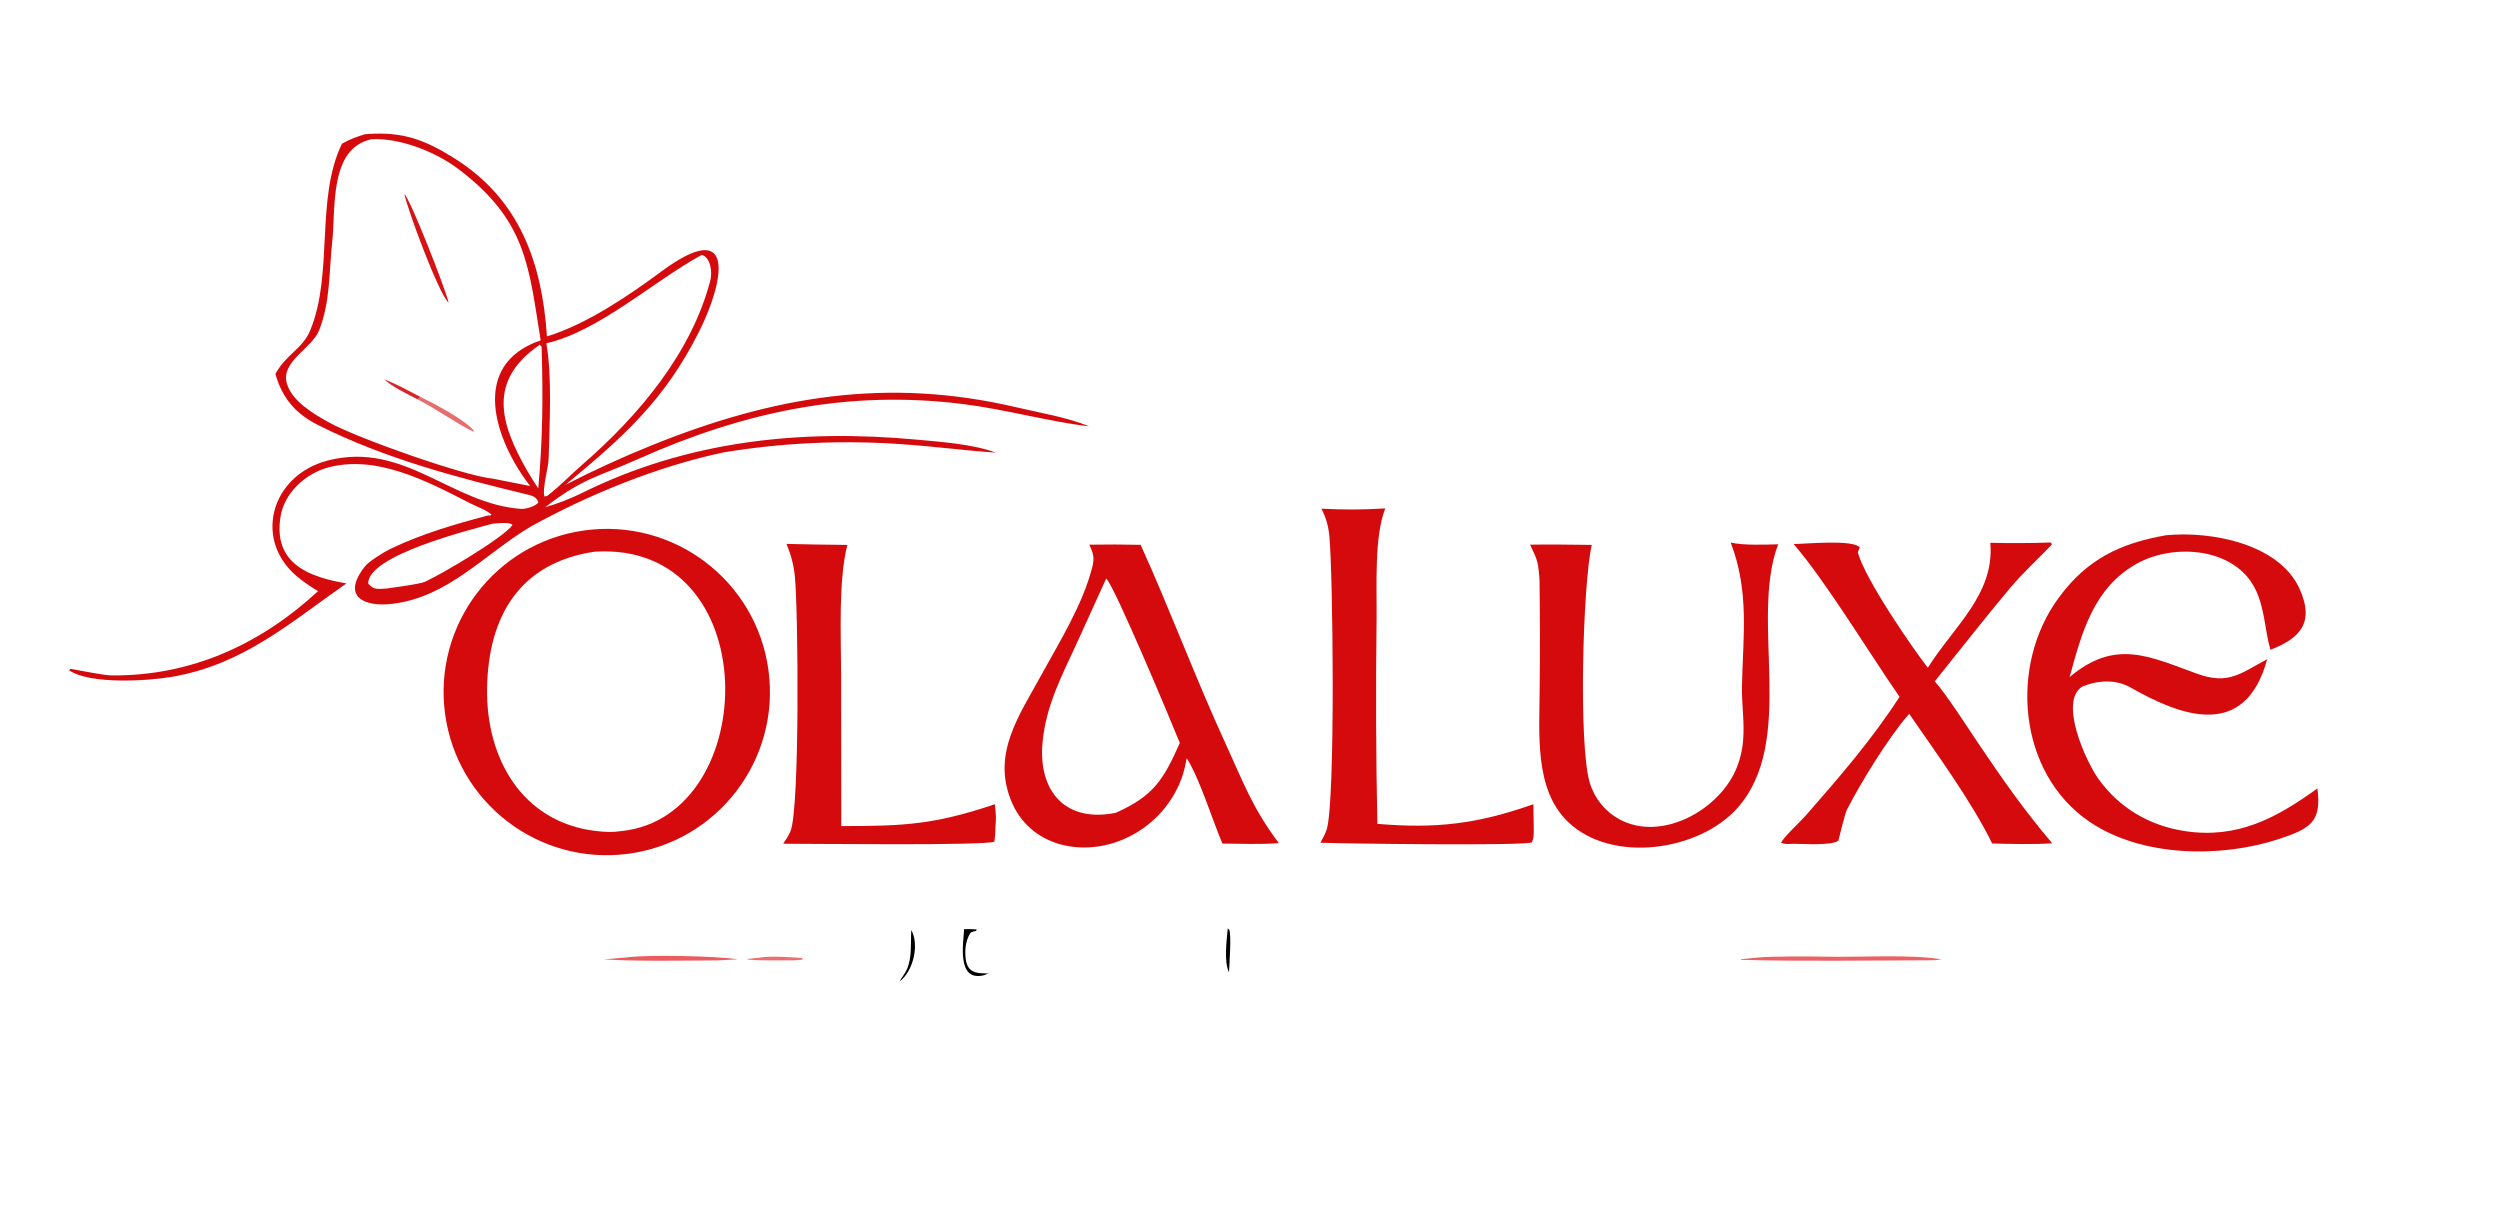
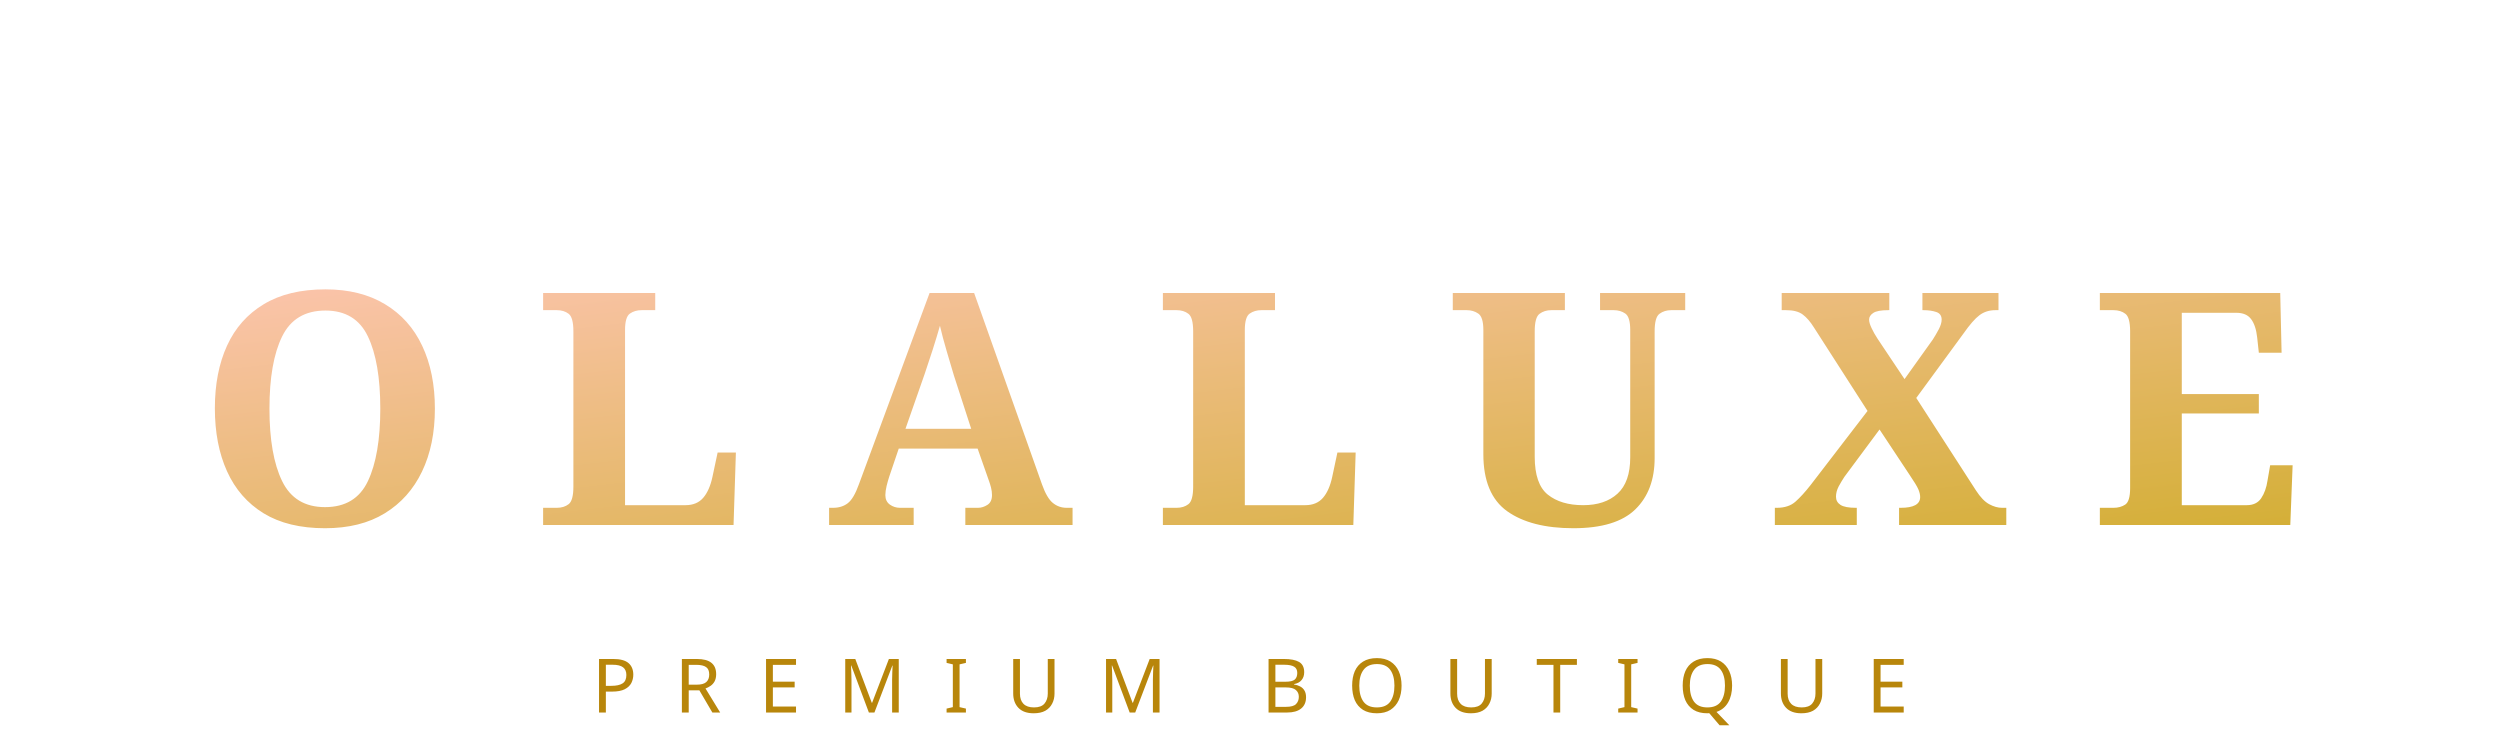
- <svg xmlns="http://www.w3.org/2000/svg" width="845" height="411" viewBox="0 0 845 411">
-   <clipPath id="cl_3">
-     <rect y="-0" width="845" height="411" />
-   </clipPath>
-   <g clip-path="url(#cl_3)">
-     <path fill="#D50A0D" transform="matrix(0.401807 0 0 0.40176 0 -0.000244141)" d="M306.821 112.958L309.139 112.781C339.06 110.582 357.918 117.805 382.788 133.523C437.334 167.992 456 221.471 460.093 283.016C492.885 273.032 528.3 249.172 555.9 228.705C620.103 181.087 609.161 236.862 588.178 278.76C559.173 336.685 524.397 367.636 475.711 407.837C499.585 395.568 524.009 384.406 548.906 374.383C650.921 333.28 746.511 317.119 855.099 342.686C873.977 347.129 898.643 351.269 916.086 358.676C883.377 354.878 845.52 344.401 810.476 339.988C713.174 327.731 625.836 346.479 536.976 386.11C502.428 401.517 490.718 401.99 458.604 426.761C468.587 423.844 479.843 419.58 488.882 415.087C578.103 370.733 673.333 360.79 771.464 369.883C791.249 371.719 818.663 373.632 837.562 380.792C811.151 379.019 784.409 375.38 757.976 373.665C708.272 370.158 658.325 372.456 609.155 380.516C553.797 392.102 495.596 415.836 446.214 443.148C407.314 466.323 377.313 502.339 329.888 508.032C307.006 510.782 286.664 502.381 306.945 476.571C310.279 472.329 322.517 464.677 327.785 462.1C353.39 449.584 382.557 440.993 410.034 433.811C414.562 432.627 409.736 435.741 413.483 432.905C407.977 428.375 401.635 426.563 395.238 423.282C359.325 404.853 315.528 381.56 274.101 393.847C255.846 399.595 239.156 415.09 235.988 434.601C229.517 474.466 260.42 485.54 291.445 490.822C243.459 524.308 204.355 559.298 144.265 569.491C123.888 572.946 75.403 575.93 58.106 563.887L59.317 562.673C67.886 564.104 86.868 568.153 93.981 568.217C161.197 568.836 219.505 541.728 267.552 497.34C262.375 494.244 257.376 490.852 252.586 487.183C212.076 456.375 226.896 399.876 276.05 387.354C340.001 371.064 380.157 424.171 438.427 428.13C442.19 428.385 450.227 426.062 452.914 422.759C451.747 418.842 448.868 417.311 444.953 416.37C384.264 401.767 323.656 385.785 267.547 357.592C248.837 348.189 237.422 335.105 231.68 314.606C240.467 298.236 254.488 293.471 260.822 278.24C280.828 230.134 265.081 167.265 287.691 120.866C295.648 116.597 298.349 115.705 306.821 112.958ZM414.54 402.678L445.952 408.896C416.868 371.399 393.845 307.052 454.808 286.344C444.722 224.141 443.178 185.893 385.802 142.348C366.845 127.96 336.795 115.867 312.591 117.139C276.677 124.794 282.557 175.047 279.46 203.604C276.796 228.193 277.875 254.074 268.56 277.588C262.793 293.055 236.043 303.868 241.303 322.58C245.499 337.514 264.015 348.395 276.829 355.445C300.592 368.699 391.497 400.696 414.54 402.678ZM459.584 288.835C464.568 316.981 462.209 356.521 461.538 385.273C461.331 394.148 456.008 410.873 457.943 417.711L460.299 417.193C470.974 409.045 479.964 399.469 490.027 390.737C536.943 350.025 581.604 297.148 597.523 235.961C599.218 229.446 598.131 216.819 590.327 214.416C549.366 236.845 503.928 278.62 459.584 288.835ZM325.3 495.108C331.245 494.271 353.208 491.334 357.269 489.52C371.844 483.002 424.163 451.943 431.176 441.604C428.707 439.418 422.809 439.966 419.17 440.192C417.477 440.31 415.789 440.459 414.105 440.635C395.112 445.887 309.244 467.16 309.731 490.995C314.573 496.663 318.022 495.397 325.3 495.108ZM443.219 395.604C446.261 400.594 449.468 406.13 452.782 410.884C456.558 369.305 456.875 333.5 455.595 291.761L454.125 290C409.937 320.249 420.697 356.083 443.219 395.604Z" />
-     <path fill="#D50A0D" fill-opacity="0.961" transform="matrix(0.401807 0 0 0.40176 0 -0.000244141)" d="M340.205 163.403C344.909 166.767 375.279 244.299 377.376 254.677C368.997 247.226 342.787 176.297 340.205 163.403Z" />
-     <path fill="#D50A0D" fill-opacity="0.588" transform="matrix(0.401807 0 0 0.40176 0 -0.000244141)" d="M353.484 333.82C365.036 339.454 389.898 352.51 398.186 361.79L398.393 363.26C384.954 356.931 367.082 344.051 351.227 335.95L353.484 333.82Z" />
-     <path fill="#D50A0D" fill-opacity="0.894" transform="matrix(0.401807 0 0 0.40176 0 -0.000244141)" d="M351.227 335.95C343.28 331.92 329.492 325.209 323.158 319.071C333.604 323.183 343.522 328.623 353.484 333.82L351.227 335.95Z" />
-     <path fill="#D50A0D" transform="matrix(0.401807 0 0 0.40176 0 -0.000244141)" d="M491.189 446.306C566.558 435.644 636.208 488.358 646.426 563.79C656.641 639.225 603.521 708.565 528.03 718.337C453.164 728.03 384.525 675.445 374.395 600.635C364.263 525.828 416.442 456.879 491.189 446.306ZM523.02 699.148C641.086 686.621 644.367 454.575 499.942 464.159C436.968 473.634 410.653 518.588 409.725 579.285C408.831 637.846 439.06 691.722 501.211 699.11C509.315 700.026 514.696 700.365 523.02 699.148Z" />
-     <path fill="#D50A0D" transform="matrix(0.401807 0 0 0.40176 0 -0.000244141)" d="M916.323 458.236C930.716 457.982 945.115 458.026 959.509 458.368C984.318 513.086 1005.85 571.074 1031.1 625.974C1045.96 658.293 1053.6 679.871 1075.78 709.331C1061.33 710.492 1043.06 709.829 1028.3 709.691C1020.06 690.422 1008.93 654.368 998.266 637.926C997.239 643.379 995.802 649.861 993.906 655.056C985.455 677.592 968.298 695.785 946.296 705.54C910.705 721.588 865.84 712.103 850.422 673.281C834.526 633.75 857.337 601.945 875.54 568.654C891.142 540.125 911.027 508.409 918.902 476.728C920.862 468.836 919.549 465.423 916.323 458.236ZM938.589 683.813C970.365 669.604 978.573 656.253 992.482 625.035C985.884 608.687 937.469 492.798 930.546 486.688L905.893 540.951C893.154 568.586 879.741 593.927 876.974 624.773C873.319 665.516 896.011 692.437 938.589 683.813Z" />
-     <path fill="#D50A0D" transform="matrix(0.401807 0 0 0.40176 0 -0.000244141)" d="M1822.06 450.308C1859.63 446.592 1917.2 457.267 1934.42 495.438C1947.15 523.653 1935 537.087 1909.87 546.655C1905.02 529.756 1905.23 511.751 1897 495.279C1879.7 460.639 1828.64 456.837 1797.6 474.149C1761.14 494.483 1751.25 531.958 1740.97 569.579C1779.35 537.433 1807.31 551.94 1848.15 566.802C1874.97 576.557 1885.21 566.122 1907.15 554.61C1888.65 622.756 1835.08 602.818 1792.31 578.435C1779.98 571.407 1764.96 572.164 1751.73 577.548C1731.58 589.77 1754.58 640.546 1765.27 655.383C1782.89 679.841 1808.08 694.59 1837.63 699.154C1881.89 705.989 1914.78 688.333 1949.4 663.297C1953.02 691.333 1943.76 697.012 1917.13 705.821C1868.25 721.996 1801.81 721.14 1758.03 691.57C1697.21 650.503 1689.76 559.532 1732.04 502.56C1755.52 470.595 1783.53 457.014 1822.06 450.308Z" />
-     <path fill="#D50A0D" transform="matrix(0.401807 0 0 0.40176 0 -0.000244141)" d="M1455.88 456.435C1466.44 458.971 1484.91 458.192 1495.81 457.911C1471.47 521.773 1511.89 623.403 1461.36 679.968C1429.22 715.954 1355.95 726.816 1319.06 691.499C1290.32 663.98 1295.06 616.413 1295.17 579.266C1295.5 548.887 1295.45 518.506 1295.05 488.127C1294.02 473.059 1293.42 471.264 1287.07 458.23C1303.99 457.875 1321.93 458.282 1338.94 458.428C1331.41 492.719 1327.76 626.053 1337.29 658.447C1341.27 671.756 1350.39 682.93 1362.63 689.489C1397.48 707.921 1444.28 682.374 1459.72 648.705C1463.32 640.662 1465.53 632.068 1466.27 623.287C1467.68 608.117 1464.99 591.956 1465.34 576.72C1466.32 533.822 1471.58 497.704 1455.88 456.435Z" />
-     <path fill="#D50A0D" transform="matrix(0.401807 0 0 0.40176 0 -0.000244141)" d="M1725.03 456.411L1725.4 456.521L1726.02 458.109C1713.88 470.939 1702.21 481.207 1690.41 495.281C1668.94 520.879 1648.46 547.2 1627.51 573.224C1636.67 583.296 1655.37 612.273 1663.77 624.793C1684.68 655.926 1702.26 680.959 1726.3 709.468C1710.59 710.547 1691.7 710.005 1675.84 709.636C1658.89 674.925 1628.51 633.147 1605.99 600.531C1588.9 619.898 1565.16 658.527 1553.54 681.418C1552.06 684.333 1547.49 703.12 1546.43 707.269C1540.79 711.522 1516.83 709.972 1508.62 709.854C1504.35 710.044 1502.21 710.459 1498.13 709.05C1501.16 703.426 1514.28 691.515 1519.66 685.357C1547.38 653.655 1575.06 621.696 1597.89 586.225C1572.53 549.609 1535.73 488.807 1508.79 457.696C1519.28 457.6 1558.47 453.683 1564.43 460.52C1564.08 461.368 1562.72 464.473 1562.87 465.007C1569.45 488.306 1609.37 546.022 1621.69 561.762C1643.63 526.846 1678.12 499.735 1674.22 456.639C1691.15 457.071 1708.1 456.994 1725.03 456.411Z" />
-     <path fill="#D50A0D" transform="matrix(0.401807 0 0 0.40176 0 -0.000244141)" d="M1111.64 427.967C1132.03 428.9 1145.18 428.911 1165.3 427.708C1155.84 451.615 1158.29 493.773 1157.99 520.804C1157.22 578.239 1157.44 635.682 1158.64 693.109C1208.42 697.276 1242.51 693.252 1289.88 676.596L1290.17 695.779C1290.15 700.811 1290.58 704.087 1288.6 708.717C1281.88 711.734 1125.39 709.702 1110.71 708.956C1112.62 705.455 1114.76 701.73 1115.99 697.923C1123.45 674.663 1121.37 480.618 1118.17 450.19C1117.28 441.703 1115.34 435.551 1111.64 427.967Z" />
-     <path fill="#D50A0D" transform="matrix(0.401807 0 0 0.40176 0 -0.000244141)" d="M661.62 457.589C678.678 458.007 695.742 458.291 712.805 458.439C705.178 488.075 707.449 534.744 707.534 566.681L707.658 694.975C761.441 695.014 785.951 693.651 836.902 676.612C837.774 684.917 838.082 687.568 837.356 696.071C837.317 701.108 837.141 702.997 836.478 708.018C832.17 711.585 678.802 709.796 658.846 709.84C661.02 706.526 663.396 703.087 664.923 699.415C672.934 680.152 671.455 513.32 668.651 485.088C667.671 475.239 665.397 466.717 661.62 457.589Z" />
-     <path fill="#EC5658" fill-opacity="0.933" transform="matrix(0.401807 0 0 0.40176 0 -0.000244141)" d="M1479.05 805.57C1487.61 804.444 1525.11 804.579 1535.54 804.841C1563.08 805.532 1607.09 802.641 1633.16 807.09C1629.01 807.871 1626.04 807.77 1621.84 807.907C1570.38 808.001 1515.51 808.915 1464.35 807.505L1464.62 806.96L1479.05 805.57Z" />
-     <path fill="#EC5658" fill-opacity="0.965" transform="matrix(0.401807 0 0 0.40176 0 -0.000244141)" d="M526.279 805.565C543.238 802.988 603.298 804.232 620.551 807.095L603.631 807.973C574.593 808.111 536.585 808.926 508.038 807.125L526.279 805.565Z" />
-     <path transform="matrix(0.401807 0 0 0.40176 0 -0.000244141)" d="M811.021 781.691C815.244 781.583 817.416 781.638 821.63 781.949L821.107 783.205C818.522 783.615 818.988 783.584 816.532 784.589C813.072 789.77 811.864 796.244 812.032 802.363C812.428 816.694 818.112 819.108 830.548 818.943L832.539 818.007C830.361 819.375 829.203 820.179 826.648 820.699C804.993 825.103 810.262 794.295 811.021 781.691Z" />
-     <path fill="#EC5658" fill-opacity="0.863" transform="matrix(0.401807 0 0 0.40176 0 -0.000244141)" d="M639.836 805.551C646.357 804.216 668.315 805.138 675.271 806.2L674.874 807.406L668.053 807.935C662.633 807.948 629.938 808.414 628.148 806.867L639.836 805.551Z" />
-     <path transform="matrix(0.401807 0 0 0.40176 0 -0.000244141)" d="M766.575 782.423C773.291 794.248 768.694 816.589 756.792 825.695C758.251 822.51 761.108 819.543 762.834 815.612C767.362 805.281 765.914 793.728 766.575 782.423Z" />
-     <path transform="matrix(0.401807 0 0 0.40176 0 -0.000244141)" d="M1032.76 781.101L1034.07 782.181C1035.97 786.91 1034.11 811.411 1033.84 818.026C1029.44 808.832 1031.86 791.691 1032.76 781.101Z" />
-   </g>
+ <svg xmlns="http://www.w3.org/2000/svg" viewBox="0 0 400 120">
+   <defs>
+     <linearGradient id="logoGrad" x1="0%" y1="0%" x2="100%" y2="100%">
+       <stop offset="0%" style="stop-color:#FBC4AB;stop-opacity:1" />
+       <stop offset="100%" style="stop-color:#D4AF37;stop-opacity:1" />
+     </linearGradient>
+   </defs>
+   <text x="50%" y="70%" font-family="'Playfair Display', serif" font-size="52" font-weight="700" fill="url(#logoGrad)" text-anchor="middle" letter-spacing="0.25em">OLALUXE</text>
+   <text x="50%" y="95%" font-family="'Outfit', sans-serif" font-size="12" font-weight="400" fill="#B8860B" text-anchor="middle" letter-spacing="0.5em">PREMIUM BOUTIQUE</text>
</svg>
